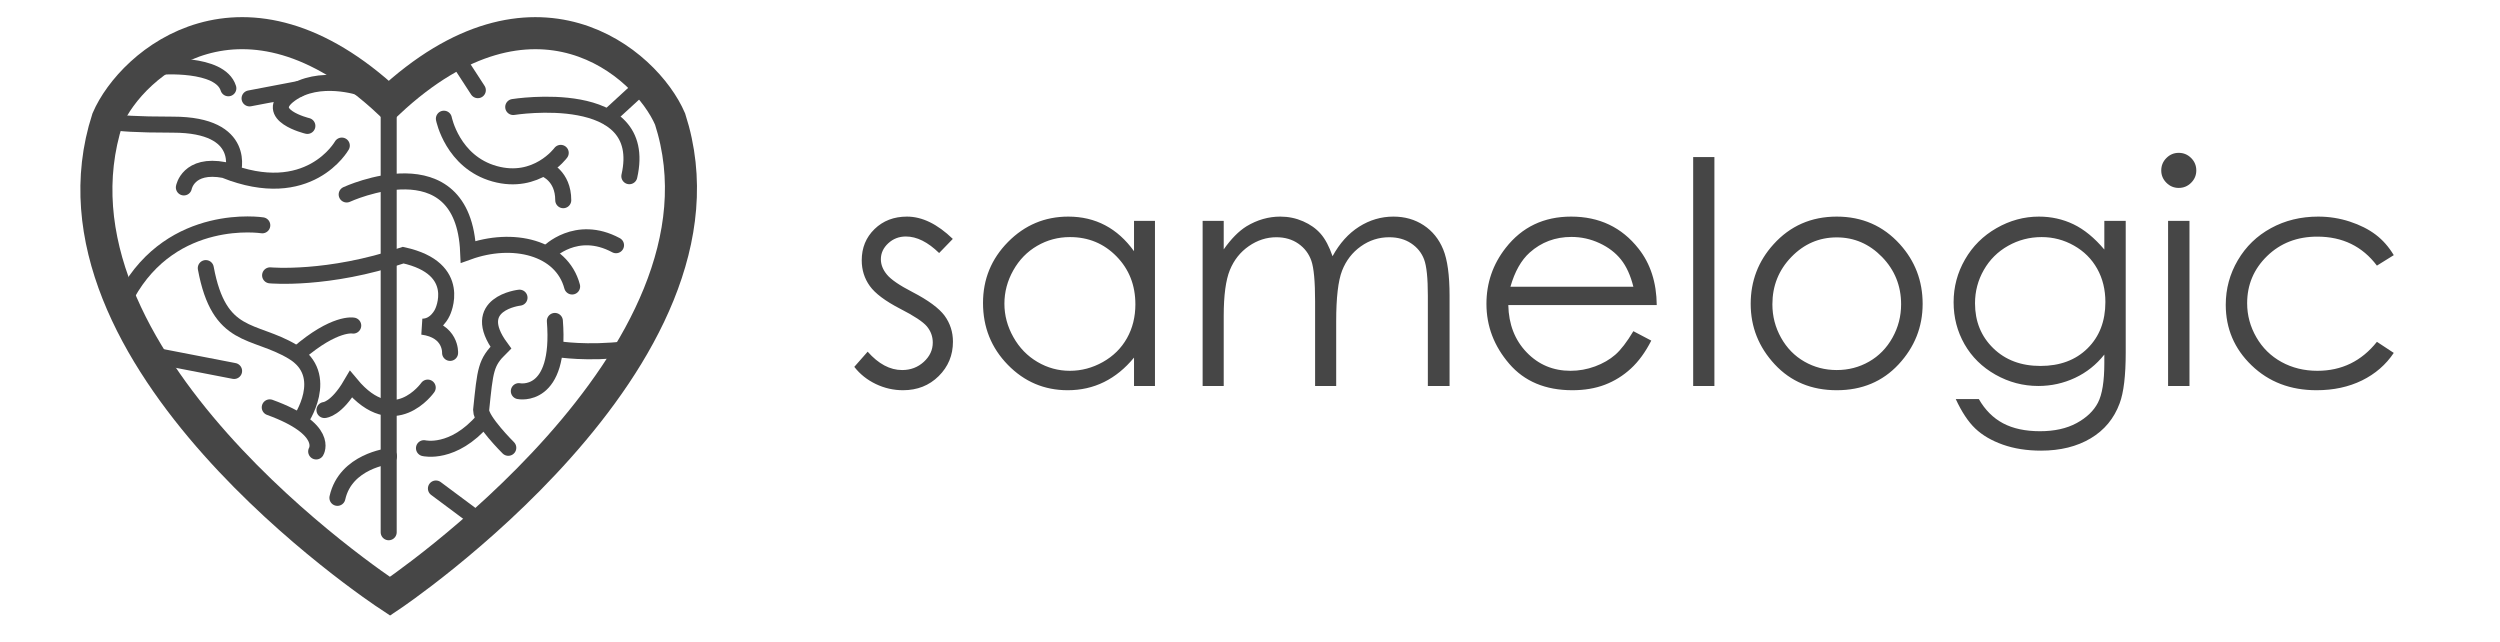
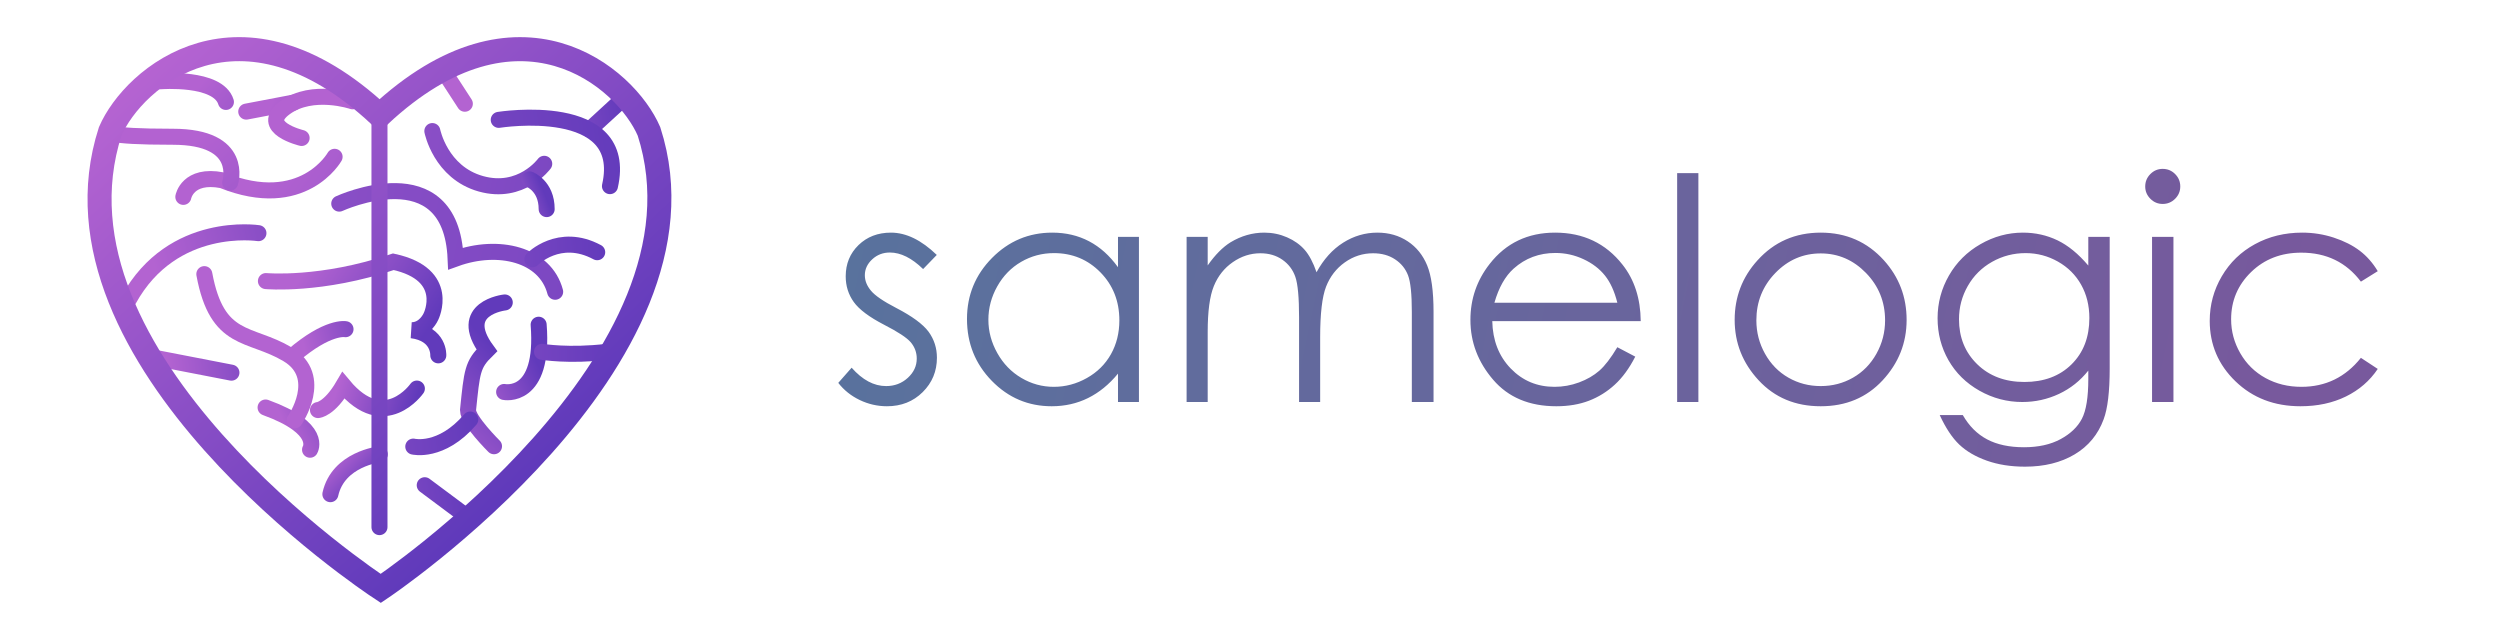
<svg xmlns="http://www.w3.org/2000/svg" width="156px" height="40px" viewBox="0 0 156 40" version="1.1">
+   <defs>
+     <linearGradient x1="-1.226%" y1="47.879%" x2="95.631%" y2="51.871%" id="linearGradient-1">
+       <stop stop-color="#2E4E84" offset="0%" />
+       <stop stop-color="#552E84" offset="100%" />
+     </linearGradient>
+     <linearGradient x1="401.731%" y1="153.411%" x2="50%" y2="55.141%" id="linearGradient-2">
+       <stop stop-color="#613ABB" offset="0%" />
+       <stop stop-color="#B362D1" offset="100%" />
+     </linearGradient>
+     <linearGradient x1="179.802%" y1="755.32%" x2="-151.822%" y2="453.261%" id="linearGradient-3">
+       <stop stop-color="#613ABB" offset="0%" />
+       <stop stop-color="#B363D1" offset="100%" />
+     </linearGradient>
+     <linearGradient x1="318.223%" y1="221.604%" x2="-367.046%" y2="148.113%" id="linearGradient-4">
+       <stop stop-color="#613ABB" offset="0%" />
+       <stop stop-color="#B363D1" offset="100%" />
+     </linearGradient>
+     <linearGradient x1="318.223%" y1="203.266%" x2="-367.046%" y2="137.629%" id="linearGradient-5">
+       <stop stop-color="#613ABB" offset="0%" />
+       <stop stop-color="#B363D1" offset="100%" />
+     </linearGradient>
+     <linearGradient x1="121.67%" y1="31.353%" x2="-403.302%" y2="133.695%" id="linearGradient-6">
+       <stop stop-color="#613ABB" offset="0%" />
+       <stop stop-color="#B363D1" offset="100%" />
+       <stop stop-color="#B363D1" offset="100%" />
+     </linearGradient>
+     <linearGradient x1="121.67%" y1="41.903%" x2="-403.302%" y2="86.342%" id="linearGradient-7">
+       <stop stop-color="#613ABB" offset="0%" />
+       <stop stop-color="#B363D1" offset="100%" />
+       <stop stop-color="#B363D1" offset="100%" />
+     </linearGradient>
+     <linearGradient x1="73.76%" y1="27.853%" x2="-100.28%" y2="149.406%" id="linearGradient-8">
+       <stop stop-color="#613ABB" offset="0%" />
+       <stop stop-color="#B363D1" offset="100%" />
+       <stop stop-color="#B363D1" offset="100%" />
+     </linearGradient>
+     <linearGradient x1="54.688%" y1="27.853%" x2="20.348%" y2="149.406%" id="linearGradient-9">
+       <stop stop-color="#613ABB" offset="0%" />
+       <stop stop-color="#B363D1" offset="100%" />
+       <stop stop-color="#B363D1" offset="100%" />
+     </linearGradient>
+     <linearGradient x1="121.67%" y1="44.79%" x2="-403.302%" y2="73.386%" id="linearGradient-10">
+       <stop stop-color="#613ABB" offset="0%" />
+       <stop stop-color="#B363D1" offset="100%" />
+       <stop stop-color="#B363D1" offset="100%" />
+     </linearGradient>
+     <linearGradient x1="121.67%" y1="48.868%" x2="-403.302%" y2="55.082%" id="linearGradient-11">
+       <stop stop-color="#613ABB" offset="0%" />
+       <stop stop-color="#B363D1" offset="100%" />
+       <stop stop-color="#B363D1" offset="100%" />
+     </linearGradient>
+     <linearGradient x1="69.394%" y1="27.853%" x2="-72.663%" y2="149.406%" id="linearGradient-12">
+       <stop stop-color="#613ABB" offset="0%" />
+       <stop stop-color="#B363D1" offset="100%" />
+       <stop stop-color="#B363D1" offset="100%" />
+     </linearGradient>
+     <linearGradient x1="121.67%" y1="49.979%" x2="-403.302%" y2="50.096%" id="linearGradient-13">
+       <stop stop-color="#613ABB" offset="0%" />
+       <stop stop-color="#B363D1" offset="100%" />
+       <stop stop-color="#B363D1" offset="100%" />
+     </linearGradient>
+     <linearGradient x1="121.67%" y1="38.286%" x2="-403.302%" y2="102.579%" id="linearGradient-14">
+       <stop stop-color="#613ABB" offset="0%" />
+       <stop stop-color="#B363D1" offset="100%" />
+       <stop stop-color="#B363D1" offset="100%" />
+     </linearGradient>
+     <linearGradient x1="100%" y1="61.94%" x2="16.808%" y2="-3.695%" id="linearGradient-15">
+       <stop stop-color="#613ABB" offset="0%" />
+       <stop stop-color="#B363D1" offset="100%" />
+     </linearGradient>
+     <linearGradient x1="100%" y1="55.394%" x2="16.808%" y2="25.743%" id="linearGradient-16">
+       <stop stop-color="#613ABB" offset="0%" />
+       <stop stop-color="#B363D1" offset="100%" />
+     </linearGradient>
+     <linearGradient x1="100%" y1="51.137%" x2="16.808%" y2="44.887%" id="linearGradient-17">
+       <stop stop-color="#613ABB" offset="0%" />
+       <stop stop-color="#B363D1" offset="100%" />
+     </linearGradient>
+     <linearGradient x1="190.45%" y1="-90.045%" x2="16.808%" y2="-20.061%" id="linearGradient-18">
+       <stop stop-color="#613ABB" offset="0%" />
+       <stop stop-color="#B363D1" offset="100%" />
+     </linearGradient>
+     <linearGradient x1="118.308%" y1="-114.452%" x2="33.857%" y2="-32.27%" id="linearGradient-19">
+       <stop stop-color="#613ABB" offset="0%" />
+       <stop stop-color="#B363D1" offset="100%" />
+     </linearGradient>
+     <linearGradient x1="190.45%" y1="7.386%" x2="16.808%" y2="28.681%" id="linearGradient-20">
+       <stop stop-color="#613ABB" offset="0%" />
+       <stop stop-color="#B363D1" offset="100%" />
+     </linearGradient>
+     <linearGradient x1="190.45%" y1="43.422%" x2="16.808%" y2="46.709%" id="linearGradient-21">
+       <stop stop-color="#613ABB" offset="0%" />
+       <stop stop-color="#B363D1" offset="100%" />
+     </linearGradient>
+     <linearGradient x1="190.45%" y1="5.713%" x2="16.808%" y2="27.844%" id="linearGradient-22">
+       <stop stop-color="#613ABB" offset="0%" />
+       <stop stop-color="#B363D1" offset="100%" />
+     </linearGradient>
+     <linearGradient x1="401.731%" y1="86.67%" x2="50%" y2="51.823%" id="linearGradient-23">
+       <stop stop-color="#613ABB" offset="0%" />
+       <stop stop-color="#B362D1" offset="100%" />
+     </linearGradient>
+     <linearGradient x1="401.731%" y1="120.615%" x2="50%" y2="53.511%" id="linearGradient-24">
+       <stop stop-color="#613ABB" offset="0%" />
+       <stop stop-color="#B362D1" offset="100%" />
+     </linearGradient>
+     <linearGradient x1="401.731%" y1="230.055%" x2="50%" y2="58.951%" id="linearGradient-25">
+       <stop stop-color="#613ABB" offset="0%" />
+       <stop stop-color="#B362D1" offset="100%" />
+     </linearGradient>
+     <linearGradient x1="401.731%" y1="342.202%" x2="50%" y2="64.526%" id="linearGradient-26">
+       <stop stop-color="#613ABB" offset="0%" />
+       <stop stop-color="#B362D1" offset="100%" />
+     </linearGradient>
+     <linearGradient x1="0%" y1="3.607%" x2="83.534%" y2="88.743%" id="linearGradient-27">
+       <stop stop-color="#BA66D3" offset="0%" />
+       <stop stop-color="#5635B8" offset="100%" />
+     </linearGradient>
+   </defs>
  <g id="Official-Samelogic-Logo-dark" stroke="none" stroke-width="1" fill="none" fill-rule="evenodd">
-     <g id="Official-Samelogic-Logo-white" transform="translate(6, 2)">
-       <g id="Heartbrain-2" stroke="#464646">
-         <g id="Innards" stroke-linecap="round" transform="translate(0.712976, 1.579497)">
-           <path d="M3.273,0.584 C3.273,0.584 7.023,0.281 7.536,1.929" id="Path-56" />
-           <g id="Group-3" transform="translate(14.91939, 0.082887)">
-             <line x1="6.938" y1="0.047" x2="8.184" y2="1.964" id="Path-31" />
-             <path d="M6.066,3.745 C6.066,3.745 6.599,6.446 9.231,7.181 C11.863,7.916 13.357,5.877 13.357,5.877" id="Path-34" />
-             <path d="M-8.99042961e-14,8.473 C-8.99042961e-14,8.473 7.28,5.105 7.581,12.055 C10.365,11.049 13.417,11.77 14.068,14.215" id="Path-36" />
-           </g>
-           <g id="Group-4" transform="translate(19.74283, 1.90388)">
-             <line x1="13.481" y1="-1.36678829e-15" x2="11.492" y2="1.825" id="Path-33" />
-             <path d="M5.569,1.194 C5.569,1.194 14.108,-0.17 12.815,5.512" id="Path-32" />
-             <path d="M7.576,5.072 C7.576,5.072 8.691,5.485 8.691,7.009" id="Path-35" />
-             <path d="M5.962,13.091 C5.962,13.091 2.766,13.449 4.796,16.21 C3.85,17.14 3.828,17.568 3.566,20.114 C3.566,20.775 5.261,22.459 5.261,22.459" id="Path-39" />
-             <path d="M-1.47613135e-13,22.483 C-1.47613135e-13,22.483 1.817,22.929 3.713,20.719" id="Path-40" />
-             <path d="M7.757,10.279 C7.757,10.279 9.501,8.481 11.984,9.818" id="Path-37" />
-             <path d="M5.919,18.924 C5.919,18.924 8.556,19.465 8.168,14.543" id="Path-41" />
-             <path d="M8.389,16.307 C8.389,16.307 10.165,16.599 12.623,16.307" id="Path-42" />
-             <line x1="0.746" y1="24.999" x2="3.482" y2="27.037" id="Path-43" />
-           </g>
-           <g id="Group-2" transform="translate(10.14127, 12.34212)">
-             <path d="M7.416,12.546 C7.416,12.546 4.71,12.841 4.2,15.144" id="Path-46" />
-             <path d="M3.28029189e-14,1.26 C3.28029189e-14,1.26 3.596,1.596 8.307,2.42984583e-15 C12.113,0.834 10.754,3.568 10.754,3.568 C10.754,3.568 10.372,4.463 9.5,4.463 C11.315,4.699 11.231,6.099 11.231,6.099" id="Path-38" />
-             <path d="M9.836,8.264 C9.836,8.264 7.725,11.276 5.049,8.058 C4.131,9.628 3.392,9.664 3.392,9.664" id="Path-45" />
-           </g>
-           <g id="Group" transform="translate(1.203449, 10.42573)">
-             <path d="M11.813,14.165 C11.813,14.165 12.671,12.776 8.916,11.414" id="Path-47" />
-             <path d="M10.809,12.251 C10.809,12.251 12.798,9.405 10.342,7.943 C7.887,6.481 5.762,7.243 4.925,2.724" id="Path-48" />
-             <path d="M10.679,8.056 C12.978,6.073 14.125,6.311 14.125,6.311" id="Path-49" />
-             <line x1="6.691" y1="9.143" x2="1.674" y2="8.171" id="Path-50" />
-             <path d="M8.45,0.054 C8.45,0.054 2.864,-0.814 3.52327648e-14,4.385" id="Path-51" />
-           </g>
-           <g id="Group-5" transform="translate(0, 1.593264)">
-             <line x1="11.922" y1="0.383" x2="8.86" y2="0.967" id="Path-55" />
-             <path d="M14.616,3.912 C14.616,3.912 12.571,7.562 7.289,5.438 C5.031,5.007 4.76,6.523 4.76,6.523" id="Path-52" />
-             <path d="M7.812,5.596 C7.812,5.596 8.781,2.606 4.08,2.606 C-0.622,2.606 0.031,2.255 0.031,2.255" id="Path-53" />
-             <path d="M15.79,0.296 C15.79,0.296 13.19,-0.59 11.4,0.704 C9.61,1.997 12.467,2.684 12.467,2.684" id="Path-54" />
-           </g>
+     <g id="Official-Samelogic-Logo-white" opacity="0.795" transform="translate(52, 10)" fill="url(#linearGradient-1)">
+       <path d="M6.455,5.908 L5.602,6.789 C4.895,6.101 4.204,5.757 3.528,5.757 C3.099,5.757 2.731,5.899 2.425,6.183 C2.119,6.467 1.966,6.798 1.966,7.177 C1.966,7.512 2.092,7.831 2.344,8.134 C2.597,8.443 3.127,8.806 3.936,9.223 C4.921,9.734 5.59,10.227 5.943,10.7 C6.291,11.18 6.464,11.72 6.464,12.32 C6.464,13.166 6.168,13.882 5.574,14.47 C4.981,15.057 4.239,15.35 3.348,15.35 C2.755,15.35 2.188,15.221 1.648,14.962 C1.109,14.703 0.662,14.347 0.308,13.892 L1.142,12.945 C1.817,13.709 2.534,14.091 3.292,14.091 C3.822,14.091 4.273,13.92 4.646,13.579 C5.018,13.238 5.205,12.838 5.205,12.377 C5.205,11.998 5.082,11.66 4.835,11.363 C4.589,11.073 4.033,10.707 3.168,10.265 C2.24,9.785 1.609,9.311 1.274,8.844 C0.94,8.377 0.772,7.843 0.772,7.243 C0.772,6.461 1.039,5.81 1.573,5.292 C2.106,4.775 2.78,4.516 3.595,4.516 C4.542,4.516 5.495,4.98 6.455,5.908 Z M19.07,4.781 L19.07,15.085 L17.763,15.085 L17.763,13.314 C17.207,13.99 16.584,14.498 15.892,14.839 C15.201,15.18 14.445,15.35 13.624,15.35 C12.166,15.35 10.92,14.822 9.888,13.764 C8.856,12.707 8.34,11.42 8.34,9.905 C8.34,8.421 8.86,7.152 9.902,6.097 C10.944,5.043 12.197,4.516 13.662,4.516 C14.508,4.516 15.274,4.696 15.959,5.056 C16.644,5.416 17.245,5.955 17.763,6.675 L17.763,4.781 L19.07,4.781 Z M13.766,5.794 C13.028,5.794 12.346,5.976 11.721,6.339 C11.096,6.702 10.598,7.212 10.229,7.869 C9.86,8.525 9.675,9.22 9.675,9.952 C9.675,10.678 9.861,11.373 10.234,12.036 C10.606,12.699 11.107,13.215 11.735,13.584 C12.363,13.954 13.037,14.138 13.757,14.138 C14.483,14.138 15.171,13.955 15.821,13.589 C16.472,13.223 16.972,12.727 17.323,12.102 C17.673,11.477 17.848,10.773 17.848,9.99 C17.848,8.797 17.455,7.799 16.669,6.997 C15.883,6.195 14.915,5.794 13.766,5.794 Z M22.044,4.781 L23.36,4.781 L23.36,6.562 C23.821,5.905 24.295,5.425 24.781,5.122 C25.45,4.718 26.154,4.516 26.893,4.516 C27.392,4.516 27.865,4.614 28.313,4.809 C28.762,5.005 29.128,5.266 29.412,5.591 C29.696,5.916 29.942,6.382 30.151,6.988 C30.593,6.18 31.145,5.566 31.808,5.146 C32.471,4.726 33.185,4.516 33.949,4.516 C34.662,4.516 35.292,4.696 35.838,5.056 C36.384,5.416 36.79,5.918 37.055,6.562 C37.32,7.206 37.453,8.172 37.453,9.46 L37.453,15.085 L36.098,15.085 L36.098,9.46 C36.098,8.355 36.02,7.595 35.862,7.182 C35.704,6.768 35.434,6.435 35.052,6.183 C34.67,5.93 34.214,5.804 33.683,5.804 C33.039,5.804 32.451,5.993 31.917,6.372 C31.384,6.751 30.994,7.256 30.747,7.887 C30.501,8.519 30.378,9.573 30.378,11.051 L30.378,15.085 L29.062,15.085 L29.062,9.81 C29.062,8.566 28.984,7.722 28.83,7.277 C28.675,6.831 28.405,6.475 28.02,6.206 C27.635,5.938 27.177,5.804 26.647,5.804 C26.034,5.804 25.461,5.989 24.928,6.358 C24.394,6.727 24,7.225 23.744,7.85 C23.488,8.475 23.36,9.431 23.36,10.719 L23.36,15.085 L22.044,15.085 L22.044,4.781 Z M48.922,11.666 L50.04,12.254 C49.673,12.973 49.25,13.554 48.77,13.996 C48.291,14.438 47.751,14.774 47.151,15.005 C46.551,15.235 45.872,15.35 45.115,15.35 C43.435,15.35 42.122,14.8 41.175,13.698 C40.228,12.596 39.754,11.351 39.754,9.962 C39.754,8.655 40.155,7.49 40.957,6.467 C41.974,5.166 43.334,4.516 45.039,4.516 C46.794,4.516 48.196,5.182 49.244,6.514 C49.989,7.455 50.368,8.629 50.381,10.037 L41.118,10.037 C41.143,11.237 41.525,12.22 42.264,12.988 C43.003,13.755 43.915,14.138 45.001,14.138 C45.525,14.138 46.035,14.047 46.531,13.864 C47.026,13.68 47.448,13.437 47.795,13.134 C48.142,12.831 48.518,12.342 48.922,11.666 Z M48.922,8.891 C48.745,8.184 48.488,7.619 48.15,7.196 C47.812,6.773 47.366,6.432 46.81,6.173 C46.254,5.914 45.67,5.785 45.058,5.785 C44.048,5.785 43.18,6.11 42.453,6.76 C41.923,7.234 41.522,7.944 41.251,8.891 L48.922,8.891 Z M52.654,0.803 L53.979,0.803 L53.979,15.085 L52.654,15.085 L52.654,0.803 Z M61.613,4.516 C63.198,4.516 64.511,5.09 65.553,6.24 C66.5,7.288 66.973,8.528 66.973,9.962 C66.973,11.401 66.473,12.659 65.472,13.736 C64.472,14.812 63.185,15.35 61.613,15.35 C60.034,15.35 58.745,14.812 57.744,13.736 C56.743,12.659 56.243,11.401 56.243,9.962 C56.243,8.535 56.716,7.297 57.664,6.249 C58.705,5.094 60.022,4.516 61.613,4.516 Z M61.613,5.813 C60.514,5.813 59.57,6.221 58.781,7.035 C57.992,7.85 57.597,8.835 57.597,9.99 C57.597,10.735 57.777,11.43 58.137,12.074 C58.497,12.718 58.983,13.215 59.596,13.565 C60.208,13.916 60.88,14.091 61.613,14.091 C62.345,14.091 63.018,13.916 63.63,13.565 C64.243,13.215 64.729,12.718 65.089,12.074 C65.449,11.43 65.629,10.735 65.629,9.99 C65.629,8.835 65.232,7.85 64.44,7.035 C63.648,6.221 62.705,5.813 61.613,5.813 Z M78.31,4.781 L79.645,4.781 L79.645,12.992 C79.645,14.438 79.519,15.496 79.267,16.165 C78.919,17.112 78.316,17.841 77.458,18.353 C76.599,18.864 75.567,19.12 74.361,19.12 C73.477,19.12 72.683,18.995 71.979,18.746 C71.275,18.496 70.702,18.162 70.26,17.742 C69.818,17.322 69.411,16.708 69.038,15.9 L70.478,15.9 C70.869,16.582 71.374,17.087 71.993,17.415 C72.612,17.743 73.379,17.908 74.294,17.908 C75.197,17.908 75.96,17.739 76.582,17.401 C77.203,17.063 77.647,16.639 77.912,16.127 C78.177,15.616 78.31,14.792 78.31,13.655 L78.31,13.125 C77.811,13.756 77.202,14.241 76.482,14.579 C75.762,14.916 74.998,15.085 74.19,15.085 C73.243,15.085 72.353,14.85 71.519,14.38 C70.686,13.909 70.042,13.276 69.587,12.481 C69.133,11.685 68.905,10.811 68.905,9.857 C68.905,8.904 69.142,8.015 69.616,7.191 C70.089,6.367 70.744,5.715 71.581,5.236 C72.418,4.756 73.3,4.516 74.228,4.516 C74.998,4.516 75.717,4.675 76.383,4.994 C77.049,5.313 77.691,5.839 78.31,6.571 L78.31,4.781 Z M74.399,5.794 C73.647,5.794 72.949,5.976 72.305,6.339 C71.661,6.702 71.156,7.204 70.79,7.845 C70.424,8.486 70.241,9.179 70.241,9.924 C70.241,11.054 70.62,11.988 71.377,12.727 C72.135,13.466 73.117,13.835 74.323,13.835 C75.541,13.835 76.522,13.469 77.263,12.737 C78.005,12.004 78.376,11.041 78.376,9.848 C78.376,9.071 78.206,8.378 77.865,7.769 C77.524,7.16 77.041,6.678 76.416,6.325 C75.791,5.971 75.118,5.794 74.399,5.794 Z M82.951,0.538 C83.254,0.538 83.513,0.645 83.727,0.86 C83.942,1.075 84.049,1.334 84.049,1.637 C84.049,1.933 83.942,2.189 83.727,2.404 C83.513,2.619 83.254,2.726 82.951,2.726 C82.654,2.726 82.398,2.619 82.184,2.404 C81.969,2.189 81.862,1.933 81.862,1.637 C81.862,1.334 81.969,1.075 82.184,0.86 C82.398,0.645 82.654,0.538 82.951,0.538 Z M82.288,4.781 L83.623,4.781 L83.623,15.085 L82.288,15.085 L82.288,4.781 Z M96.371,6.921 L95.32,7.575 C94.41,6.369 93.17,5.766 91.598,5.766 C90.341,5.766 89.298,6.17 88.467,6.978 C87.637,7.786 87.222,8.768 87.222,9.924 C87.222,10.675 87.413,11.382 87.795,12.045 C88.177,12.708 88.701,13.223 89.367,13.589 C90.033,13.955 90.78,14.138 91.607,14.138 C93.122,14.138 94.36,13.535 95.32,12.329 L96.371,13.021 C95.878,13.759 95.217,14.332 94.387,14.74 C93.556,15.147 92.611,15.35 91.55,15.35 C89.921,15.35 88.57,14.833 87.497,13.797 C86.423,12.762 85.887,11.502 85.887,10.018 C85.887,9.021 86.138,8.094 86.64,7.239 C87.142,6.383 87.831,5.715 88.709,5.236 C89.587,4.756 90.568,4.516 91.654,4.516 C92.336,4.516 92.994,4.62 93.629,4.828 C94.264,5.037 94.802,5.308 95.244,5.643 C95.686,5.978 96.061,6.404 96.371,6.921 Z" id="samelogic" />
+     </g>
+     <g id="Heartbrain-2" transform="translate(6.19802, 3)">
+       <g id="Innards" transform="translate(0.682812, 1.512673)" stroke-linecap="round">
+         <path d="M3.134,0.559 C3.134,0.559 6.726,0.269 7.217,1.848" id="Path-56" stroke="url(#linearGradient-2)" />
+         <g id="Group-3" transform="translate(14.28819, 0.07938)">
+           <line x1="6.644" y1="0.045" x2="7.837" y2="1.881" id="Path-31" stroke="url(#linearGradient-3)" />
+           <path d="M5.809,3.586 C5.809,3.586 6.32,6.173 8.841,6.877 C11.361,7.582 12.791,5.629 12.791,5.629" id="Path-34" stroke="url(#linearGradient-4)" />
+           <path d="M-8.61006799e-14,8.114 C-8.61006799e-14,8.114 6.972,4.889 7.261,11.545 C9.927,10.581 12.849,11.272 13.473,13.614" id="Path-36" stroke="url(#linearGradient-5)" />
        </g>
-         <path d="M35.814,5.43 C34.294,1.899 27.329,-4.068 18.261,4.387 C9.194,-4.069 2.228,1.898 0.708,5.429 C-4.095,20.305 17.609,34.727 18.337,35.207 C18.337,35.207 40.617,20.306 35.814,5.43 Z M18.254,4.14 L18.254,31.212" id="Path-30" stroke-linecap="round" stroke-linejoin="bevel" stroke-dasharray="130" />
-         <path d="M35.814,5.43 C34.294,1.899 27.329,-4.068 18.261,4.387 C9.194,-4.069 2.228,1.898 0.708,5.429 C-4.095,20.305 17.609,34.727 18.337,35.207 C18.337,35.207 40.617,20.306 35.814,5.43 Z" id="Path-30" stroke-width="2" />
+         <g id="Group-4" transform="translate(18.90757, 1.823332)">
+           <line x1="12.91" y1="-1.30896304e-15" x2="11.006" y2="1.748" id="Path-33" stroke="url(#linearGradient-6)" />
+           <path d="M5.333,1.143 C5.333,1.143 13.511,-0.163 12.273,5.279" id="Path-32" stroke="url(#linearGradient-7)" />
+           <path d="M7.255,4.858 C7.255,4.858 8.323,5.253 8.323,6.712" id="Path-35" stroke="url(#linearGradient-8)" />
+           <path d="M5.709,12.537 C5.709,12.537 2.649,12.88 4.593,15.524 C3.687,16.414 3.666,16.825 3.415,19.263 C3.415,19.897 5.038,21.509 5.038,21.509" id="Path-39" stroke="url(#linearGradient-9)" />
+           <path d="M-1.41368008e-13,21.532 C-1.41368008e-13,21.532 1.74,21.959 3.556,19.843" id="Path-40" stroke="url(#linearGradient-10)" />
+           <path d="M7.429,9.844 C7.429,9.844 9.099,8.122 11.477,9.402" id="Path-37" stroke="url(#linearGradient-11)" />
+           <path d="M5.669,18.123 C5.669,18.123 8.194,18.641 7.823,13.927" id="Path-41" stroke="url(#linearGradient-12)" />
+           <path d="M8.034,15.617 C8.034,15.617 9.735,15.9 12.089,15.617" id="Path-42" stroke="url(#linearGradient-13)" />
+           <line x1="0.715" y1="23.942" x2="3.335" y2="25.894" id="Path-43" stroke="url(#linearGradient-14)" />
+         </g>
+         <g id="Group-2" transform="translate(9.712223, 11.81996)">
+           <path d="M7.102,12.015 C7.102,12.015 4.511,12.297 4.022,14.504" id="Path-46" stroke="url(#linearGradient-15)" />
+           <path d="M3.1415113e-14,1.207 C3.1415113e-14,1.207 3.444,1.528 7.955,2.3270454e-15 C11.6,0.799 10.299,3.417 10.299,3.417 C10.299,3.417 9.934,4.274 9.098,4.274 C10.836,4.5 10.756,5.841 10.756,5.841" id="Path-38" stroke="url(#linearGradient-16)" />
+           <path d="M9.42,7.914 C9.42,7.914 7.398,10.799 4.836,7.717 C3.956,9.221 3.248,9.255 3.248,9.255" id="Path-45" stroke="url(#linearGradient-17)" />
+         </g>
+         <g id="Group" transform="translate(1.152535, 9.98464)">
+           <path d="M11.313,13.566 C11.313,13.566 12.135,12.236 8.539,10.931" id="Path-47" stroke="url(#linearGradient-18)" />
+           <path d="M10.352,11.733 C10.352,11.733 12.257,9.007 9.905,7.607 C7.553,6.206 5.518,6.936 4.717,2.608" id="Path-48" stroke="url(#linearGradient-19)" />
+           <path d="M10.228,7.715 C12.429,5.816 13.527,6.044 13.527,6.044" id="Path-49" stroke="url(#linearGradient-20)" />
+           <line x1="6.408" y1="8.757" x2="1.603" y2="7.825" id="Path-50" stroke="url(#linearGradient-21)" />
+           <path d="M8.093,0.052 C8.093,0.052 2.743,-0.779 3.37421584e-14,4.2" id="Path-51" stroke="url(#linearGradient-22)" />
+         </g>
+         <g id="Group-5" transform="translate(0, 1.525857)">
+           <line x1="11.418" y1="0.367" x2="8.485" y2="0.926" id="Path-55" stroke="url(#linearGradient-23)" />
+           <path d="M13.998,3.746 C13.998,3.746 12.039,7.242 6.981,5.208 C4.818,4.795 4.559,6.247 4.559,6.247" id="Path-52" stroke="url(#linearGradient-24)" />
+           <path d="M7.482,5.359 C7.482,5.359 8.409,2.495 3.907,2.495 C-0.595,2.495 0.029,2.16 0.029,2.16" id="Path-53" stroke="url(#linearGradient-25)" />
+           <path d="M15.122,0.283 C15.122,0.283 12.632,-0.565 10.917,0.674 C9.203,1.913 11.94,2.571 11.94,2.571" id="Path-54" stroke="url(#linearGradient-26)" />
+         </g>
      </g>
-       <path d="M53.455,12.908 L52.602,13.789 C51.895,13.101 51.204,12.757 50.528,12.757 C50.099,12.757 49.731,12.899 49.425,13.183 C49.119,13.467 48.966,13.798 48.966,14.177 C48.966,14.512 49.092,14.831 49.344,15.134 C49.597,15.443 50.127,15.806 50.936,16.223 C51.921,16.734 52.59,17.227 52.943,17.7 C53.291,18.18 53.464,18.72 53.464,19.32 C53.464,20.166 53.168,20.882 52.574,21.47 C51.981,22.057 51.239,22.35 50.348,22.35 C49.755,22.35 49.188,22.221 48.648,21.962 C48.109,21.703 47.662,21.347 47.308,20.892 L48.142,19.945 C48.817,20.709 49.534,21.091 50.292,21.091 C50.822,21.091 51.273,20.92 51.646,20.579 C52.018,20.238 52.205,19.838 52.205,19.377 C52.205,18.998 52.082,18.66 51.835,18.363 C51.589,18.073 51.033,17.707 50.168,17.265 C49.24,16.785 48.609,16.311 48.274,15.844 C47.94,15.377 47.772,14.843 47.772,14.243 C47.772,13.461 48.039,12.81 48.573,12.292 C49.106,11.775 49.78,11.516 50.595,11.516 C51.542,11.516 52.495,11.98 53.455,12.908 Z M66.07,11.781 L66.07,22.085 L64.763,22.085 L64.763,20.314 C64.207,20.99 63.584,21.498 62.892,21.839 C62.201,22.18 61.445,22.35 60.624,22.35 C59.166,22.35 57.92,21.822 56.888,20.764 C55.856,19.707 55.34,18.42 55.34,16.905 C55.34,15.421 55.86,14.152 56.902,13.097 C57.944,12.043 59.197,11.516 60.662,11.516 C61.508,11.516 62.274,11.696 62.959,12.056 C63.644,12.416 64.245,12.955 64.763,13.675 L64.763,11.781 L66.07,11.781 Z M60.766,12.794 C60.028,12.794 59.346,12.976 58.721,13.339 C58.096,13.702 57.598,14.212 57.229,14.869 C56.86,15.525 56.675,16.22 56.675,16.952 C56.675,17.678 56.861,18.373 57.234,19.036 C57.606,19.699 58.107,20.215 58.735,20.584 C59.363,20.954 60.037,21.138 60.757,21.138 C61.483,21.138 62.171,20.955 62.821,20.589 C63.472,20.223 63.972,19.727 64.323,19.102 C64.673,18.477 64.848,17.773 64.848,16.99 C64.848,15.797 64.455,14.799 63.669,13.997 C62.883,13.195 61.915,12.794 60.766,12.794 Z M69.044,11.781 L70.36,11.781 L70.36,13.562 C70.821,12.905 71.295,12.425 71.781,12.122 C72.45,11.718 73.154,11.516 73.893,11.516 C74.392,11.516 74.865,11.614 75.313,11.809 C75.762,12.005 76.128,12.266 76.412,12.591 C76.696,12.916 76.942,13.382 77.151,13.988 C77.593,13.18 78.145,12.566 78.808,12.146 C79.471,11.726 80.185,11.516 80.949,11.516 C81.662,11.516 82.292,11.696 82.838,12.056 C83.384,12.416 83.79,12.918 84.055,13.562 C84.32,14.206 84.453,15.172 84.453,16.46 L84.453,22.085 L83.098,22.085 L83.098,16.46 C83.098,15.355 83.02,14.595 82.862,14.182 C82.704,13.768 82.434,13.435 82.052,13.183 C81.67,12.93 81.214,12.804 80.683,12.804 C80.039,12.804 79.451,12.993 78.917,13.372 C78.384,13.751 77.994,14.256 77.747,14.887 C77.501,15.519 77.378,16.573 77.378,18.051 L77.378,22.085 L76.062,22.085 L76.062,16.81 C76.062,15.566 75.984,14.722 75.83,14.277 C75.675,13.831 75.405,13.475 75.02,13.206 C74.635,12.938 74.177,12.804 73.647,12.804 C73.034,12.804 72.461,12.989 71.928,13.358 C71.394,13.727 71,14.225 70.744,14.85 C70.488,15.475 70.36,16.431 70.36,17.719 L70.36,22.085 L69.044,22.085 L69.044,11.781 Z M95.922,18.666 L97.04,19.254 C96.673,19.973 96.25,20.554 95.77,20.996 C95.291,21.438 94.751,21.774 94.151,22.005 C93.551,22.235 92.872,22.35 92.115,22.35 C90.435,22.35 89.122,21.8 88.175,20.698 C87.228,19.596 86.754,18.351 86.754,16.962 C86.754,15.655 87.155,14.49 87.957,13.467 C88.974,12.166 90.334,11.516 92.039,11.516 C93.794,11.516 95.196,12.182 96.244,13.514 C96.989,14.455 97.368,15.629 97.381,17.037 L88.118,17.037 C88.143,18.237 88.525,19.22 89.264,19.988 C90.003,20.755 90.915,21.138 92.001,21.138 C92.525,21.138 93.035,21.047 93.531,20.864 C94.026,20.68 94.448,20.437 94.795,20.134 C95.142,19.831 95.518,19.342 95.922,18.666 Z M95.922,15.891 C95.745,15.184 95.488,14.619 95.15,14.196 C94.812,13.773 94.366,13.432 93.81,13.173 C93.254,12.914 92.67,12.785 92.058,12.785 C91.048,12.785 90.18,13.11 89.453,13.76 C88.923,14.234 88.522,14.944 88.251,15.891 L95.922,15.891 Z M99.654,7.803 L100.979,7.803 L100.979,22.085 L99.654,22.085 L99.654,7.803 Z M108.613,11.516 C110.198,11.516 111.511,12.09 112.553,13.24 C113.5,14.288 113.973,15.528 113.973,16.962 C113.973,18.401 113.473,19.659 112.472,20.736 C111.472,21.812 110.185,22.35 108.613,22.35 C107.034,22.35 105.745,21.812 104.744,20.736 C103.743,19.659 103.243,18.401 103.243,16.962 C103.243,15.535 103.716,14.297 104.664,13.249 C105.705,12.094 107.022,11.516 108.613,11.516 Z M108.613,12.813 C107.514,12.813 106.57,13.221 105.781,14.035 C104.992,14.85 104.597,15.835 104.597,16.99 C104.597,17.735 104.777,18.43 105.137,19.074 C105.497,19.718 105.983,20.215 106.596,20.565 C107.208,20.916 107.88,21.091 108.613,21.091 C109.345,21.091 110.018,20.916 110.63,20.565 C111.243,20.215 111.729,19.718 112.089,19.074 C112.449,18.43 112.629,17.735 112.629,16.99 C112.629,15.835 112.232,14.85 111.44,14.035 C110.648,13.221 109.705,12.813 108.613,12.813 Z M125.31,11.781 L126.645,11.781 L126.645,19.992 C126.645,21.438 126.519,22.496 126.267,23.165 C125.919,24.112 125.316,24.841 124.458,25.353 C123.599,25.864 122.567,26.12 121.361,26.12 C120.477,26.12 119.683,25.995 118.979,25.746 C118.275,25.496 117.702,25.162 117.26,24.742 C116.818,24.322 116.411,23.708 116.038,22.9 L117.478,22.9 C117.869,23.582 118.374,24.087 118.993,24.415 C119.612,24.743 120.379,24.908 121.294,24.908 C122.197,24.908 122.96,24.739 123.582,24.401 C124.203,24.063 124.647,23.639 124.912,23.127 C125.177,22.616 125.31,21.792 125.31,20.655 L125.31,20.125 C124.811,20.756 124.202,21.241 123.482,21.579 C122.762,21.916 121.998,22.085 121.19,22.085 C120.243,22.085 119.353,21.85 118.519,21.38 C117.686,20.909 117.042,20.276 116.587,19.481 C116.133,18.685 115.905,17.811 115.905,16.857 C115.905,15.904 116.142,15.015 116.616,14.191 C117.089,13.367 117.744,12.715 118.581,12.236 C119.418,11.756 120.3,11.516 121.228,11.516 C121.998,11.516 122.717,11.675 123.383,11.994 C124.049,12.313 124.691,12.839 125.31,13.571 L125.31,11.781 Z M121.399,12.794 C120.647,12.794 119.949,12.976 119.305,13.339 C118.661,13.702 118.156,14.204 117.79,14.845 C117.424,15.486 117.241,16.179 117.241,16.924 C117.241,18.054 117.62,18.988 118.377,19.727 C119.135,20.466 120.117,20.835 121.323,20.835 C122.541,20.835 123.522,20.469 124.263,19.737 C125.005,19.004 125.376,18.041 125.376,16.848 C125.376,16.071 125.206,15.378 124.865,14.769 C124.524,14.16 124.041,13.678 123.416,13.325 C122.791,12.971 122.118,12.794 121.399,12.794 Z M129.951,7.538 C130.254,7.538 130.513,7.645 130.727,7.86 C130.942,8.075 131.049,8.334 131.049,8.637 C131.049,8.933 130.942,9.189 130.727,9.404 C130.513,9.619 130.254,9.726 129.951,9.726 C129.654,9.726 129.398,9.619 129.184,9.404 C128.969,9.189 128.862,8.933 128.862,8.637 C128.862,8.334 128.969,8.075 129.184,7.86 C129.398,7.645 129.654,7.538 129.951,7.538 Z M129.288,11.781 L130.623,11.781 L130.623,22.085 L129.288,22.085 L129.288,11.781 Z M143.371,13.921 L142.32,14.575 C141.41,13.369 140.17,12.766 138.598,12.766 C137.341,12.766 136.298,13.17 135.467,13.978 C134.637,14.786 134.222,15.768 134.222,16.924 C134.222,17.675 134.413,18.382 134.795,19.045 C135.177,19.708 135.701,20.223 136.367,20.589 C137.033,20.955 137.78,21.138 138.607,21.138 C140.122,21.138 141.36,20.535 142.32,19.329 L143.371,20.021 C142.878,20.759 142.217,21.332 141.387,21.74 C140.556,22.147 139.611,22.35 138.55,22.35 C136.921,22.35 135.57,21.833 134.497,20.797 C133.423,19.762 132.887,18.502 132.887,17.018 C132.887,16.021 133.138,15.094 133.64,14.239 C134.142,13.383 134.831,12.715 135.709,12.236 C136.587,11.756 137.568,11.516 138.654,11.516 C139.336,11.516 139.994,11.62 140.629,11.828 C141.264,12.037 141.802,12.308 142.244,12.643 C142.686,12.978 143.061,13.404 143.371,13.921 Z" id="samelogic" fill="#464646" fill-rule="nonzero" />
+       <path d="M34.299,5.201 C32.844,1.818 26.173,-3.895 17.489,4.202 C8.805,-3.897 2.134,1.817 0.678,5.2 C-3.922,19.446 16.864,33.258 17.561,33.718 C17.561,33.718 38.899,19.447 34.299,5.201 Z M17.481,3.965 L17.481,29.892" id="Path-30" stroke="url(#linearGradient-27)" stroke-linecap="round" stroke-linejoin="bevel" stroke-dasharray="130" />
+       <path d="M34.299,5.201 C32.844,1.818 26.173,-3.895 17.489,4.202 C8.805,-3.897 2.134,1.817 0.678,5.2 C-3.922,19.446 16.864,33.258 17.561,33.718 C17.561,33.718 38.899,19.447 34.299,5.201 Z" id="Path-30" stroke="url(#linearGradient-27)" stroke-width="1.5" />
    </g>
  </g>
</svg>
